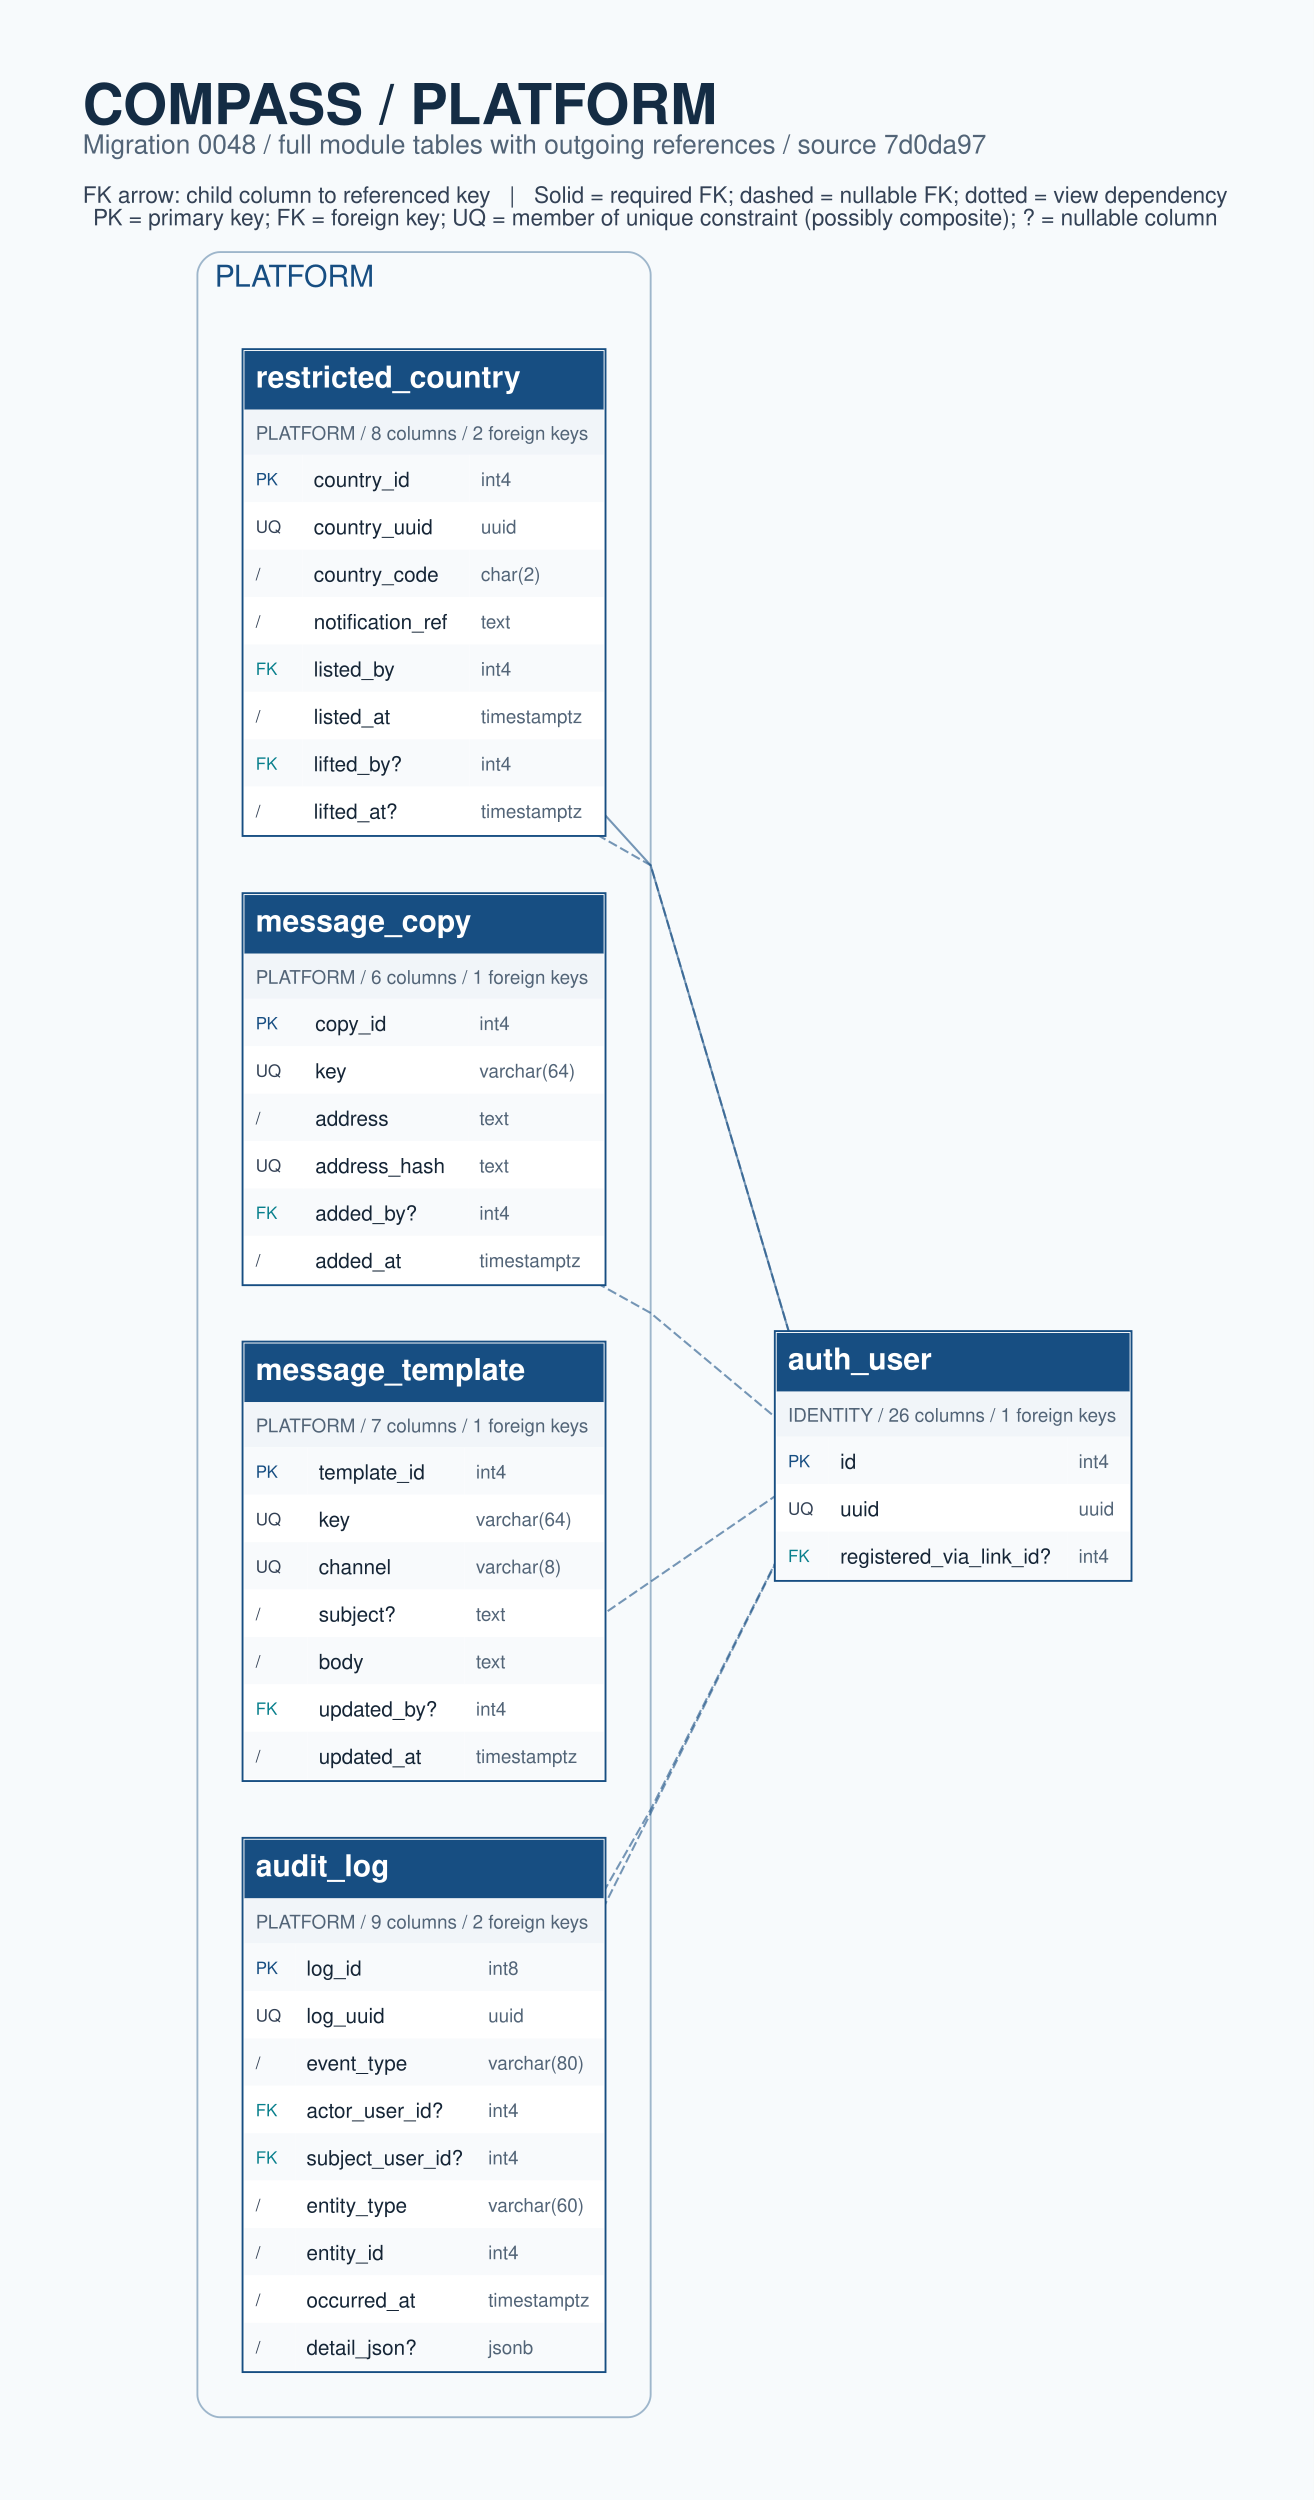
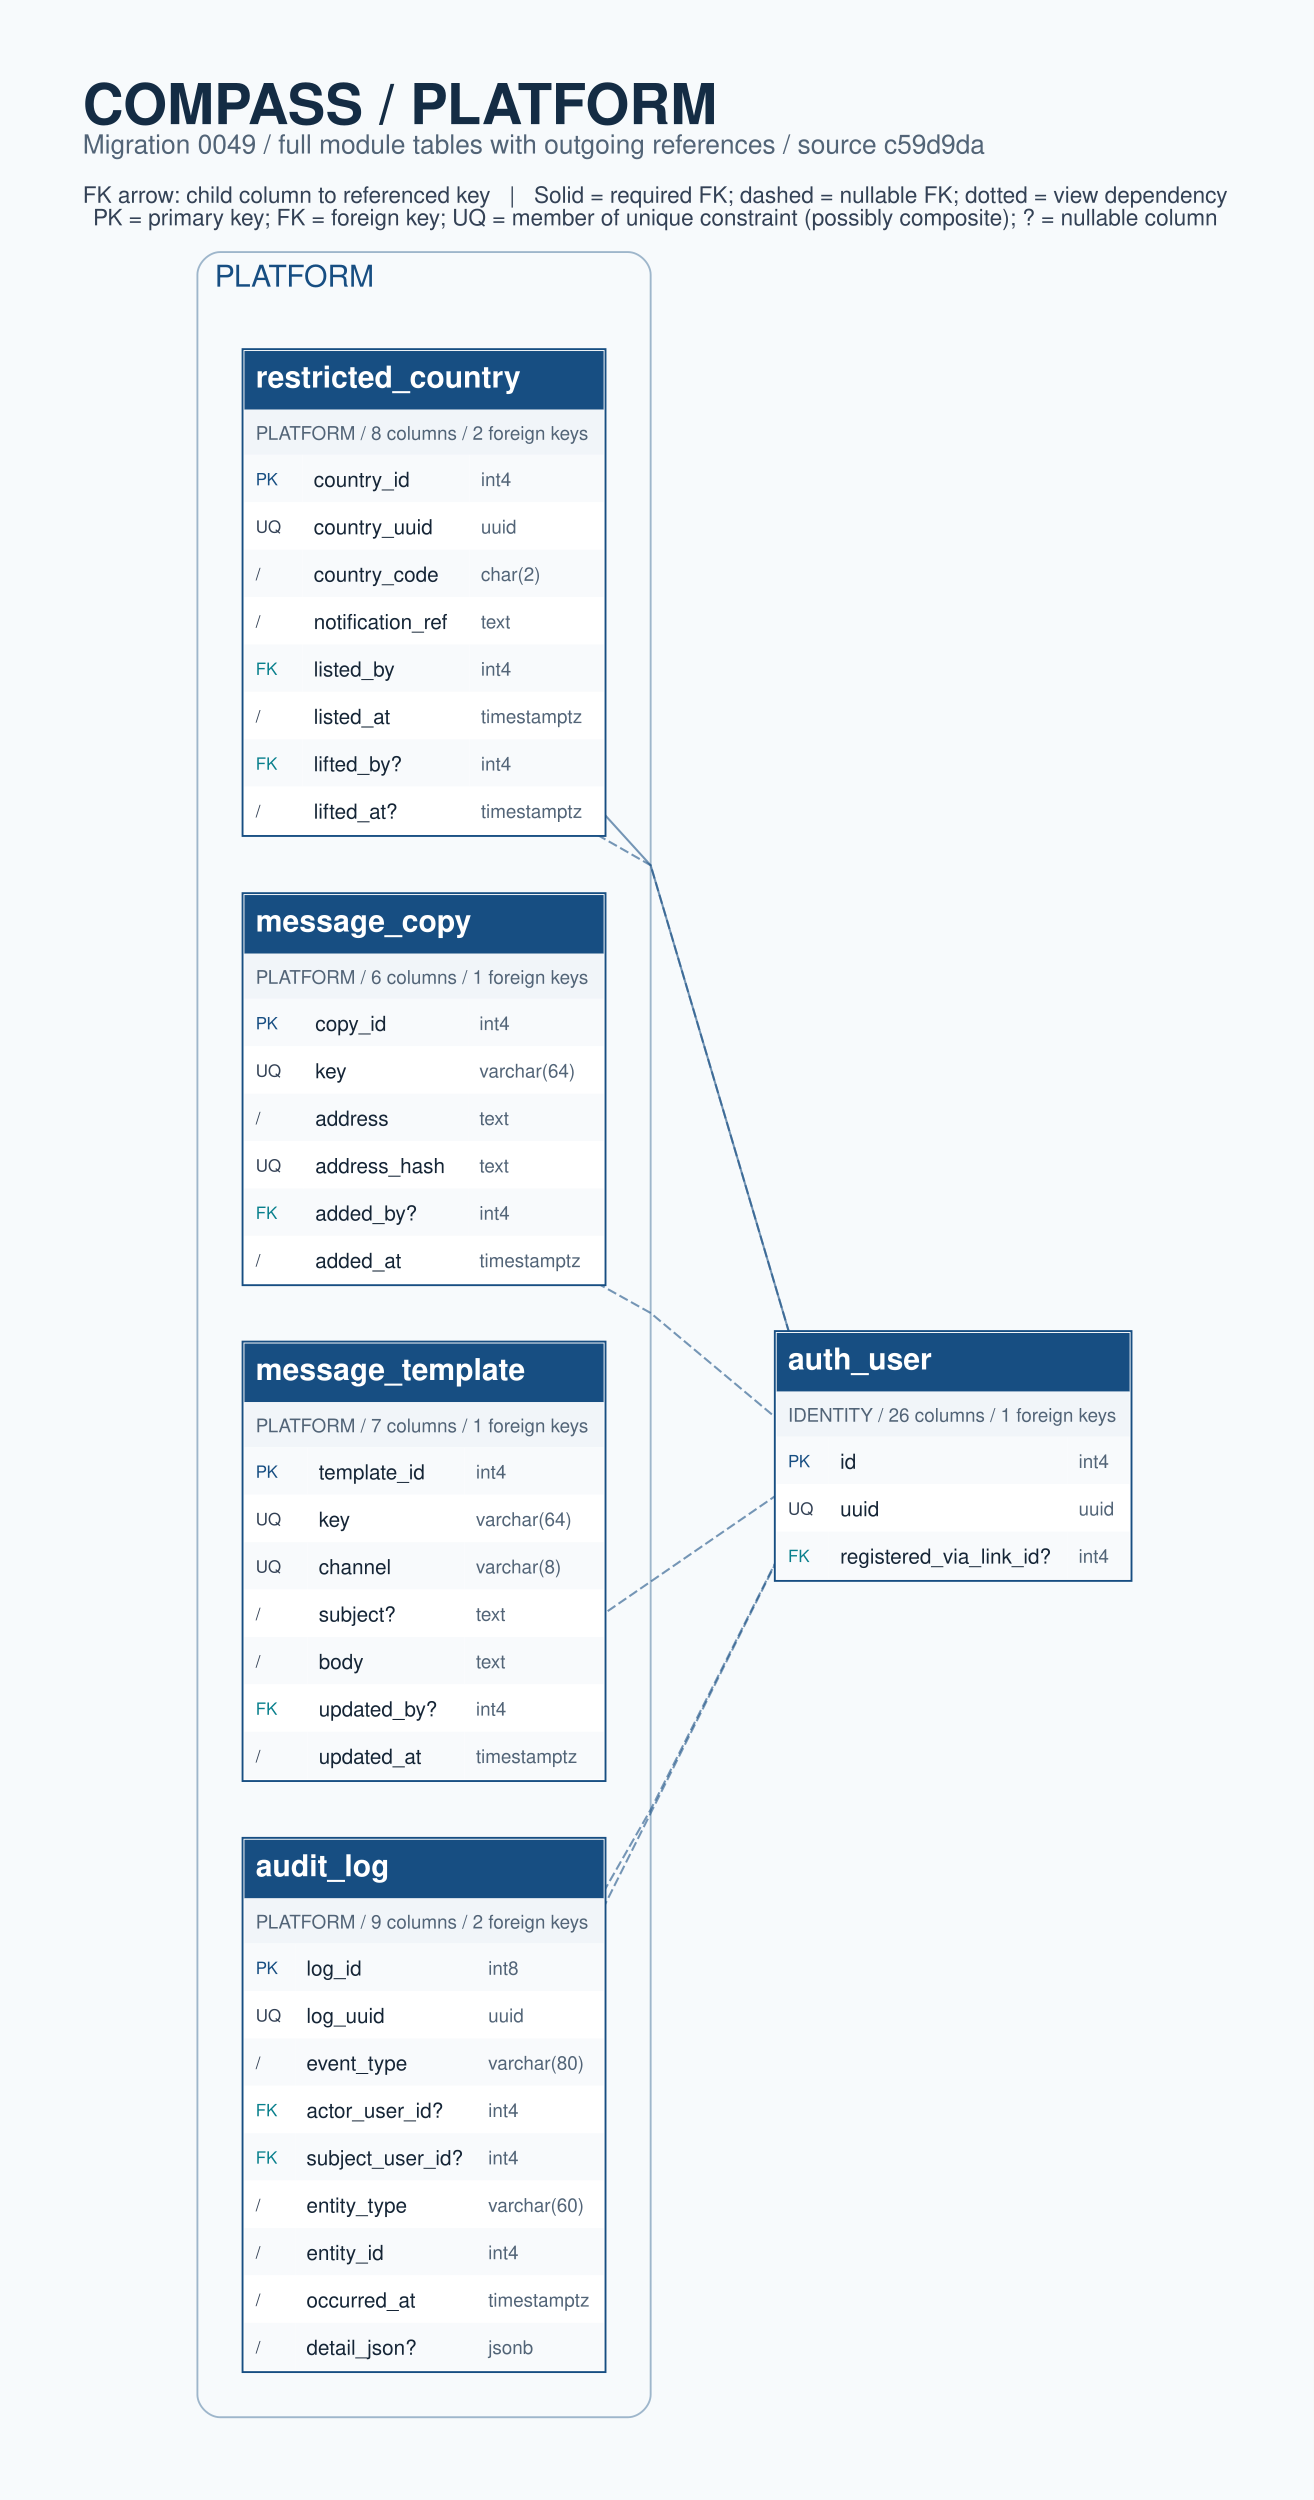
<svg xmlns="http://www.w3.org/2000/svg" xmlns:xlink="http://www.w3.org/1999/xlink" width="698pt" height="1329pt" viewBox="0.00 0.00 698.00 1329.00">
  <g id="graph0" class="graph" transform="scale(1 1) rotate(0) translate(36 1293)">
    <polygon fill="#f7fafc" stroke="none" points="-36,36 -36,-1293 662.45,-1293 662.45,36 -36,36" />
    <text xml:space="preserve" text-anchor="start" x="8" y="-1227" font-family="Helvetica,sans-Serif" font-weight="bold" font-size="30.00" fill="#142c44">COMPASS / PLATFORM</text>
-     <text xml:space="preserve" text-anchor="start" x="8" y="-1211.4" font-family="Helvetica,sans-Serif" font-size="14.00" fill="#526477">Migration 0048 / full module tables with outgoing references / source 7d0da97</text>
+     <text xml:space="preserve" text-anchor="start" x="8" y="-1211.4" font-family="Helvetica,sans-Serif" font-size="14.00" fill="#526477">Migration 0049 / full module tables with outgoing references / source c59d9da</text>
    <text xml:space="preserve" text-anchor="start" x="8" y="-1185.2" font-family="Helvetica,sans-Serif" font-size="12.00" fill="#334155">FK arrow: child column to referenced key   |   Solid = required FK; dashed = nullable FK; dotted = view dependency</text>
    <text xml:space="preserve" text-anchor="start" x="13.43" y="-1173.2" font-family="Helvetica,sans-Serif" font-size="12.00" fill="#334155">PK = primary key; FK = foreign key; UQ = member of unique constraint (possibly composite); ? = nullable column</text>
    <g id="clust1" class="cluster">
      <path fill="#f7fafc" stroke="#174e82" stroke-opacity="0.396" d="M80.94,-8C80.94,-8 297.89,-8 297.89,-8 303.89,-8 309.89,-14 309.89,-20 309.89,-20 309.89,-1147 309.89,-1147 309.89,-1153 303.89,-1159 297.89,-1159 297.89,-1159 80.94,-1159 80.94,-1159 74.94,-1159 68.94,-1153 68.94,-1147 68.94,-1147 68.94,-20 68.94,-20 68.94,-14 74.94,-8 80.94,-8" />
      <text xml:space="preserve" text-anchor="middle" x="120.5" y="-1140.6" font-family="Helvetica,sans-Serif" font-size="16.00" fill="#174e82">PLATFORM</text>
    </g>
    <g id="FK003" class="edge">
      <g id="a_FK003">
        <a xlink:title="FK003 / audit_log_actor_user_id_fkey / audit_log(actor_user_id) to auth_user(id) / FOREIGN KEY (actor_user_id) REFERENCES auth_user(id)">
          <path fill="none" stroke="#174e82" stroke-width="1.1" stroke-dasharray="5,2" stroke-opacity="0.584" d="M218.53,-171.6C218.53,-171.6 309.89,-331 309.89,-331 309.89,-331 382.94,-475.65 400.06,-509.55" />
          <polygon fill="#174e82" fill-opacity="0.584" stroke="#174e82" stroke-width="1.1" stroke-opacity="0.584" points="397.91,-510.34 402.87,-515.11 401.97,-508.29 397.91,-510.34" />
        </a>
      </g>
    </g>
    <g id="FK004" class="edge">
      <g id="a_FK004">
        <a xlink:title="FK004 / audit_log_subject_user_id_fkey / audit_log(subject_user_id) to auth_user(id) / FOREIGN KEY (subject_user_id) REFERENCES auth_user(id)">
          <path fill="none" stroke="#174e82" stroke-width="1.1" stroke-dasharray="5,2" stroke-opacity="0.584" d="M218.53,-146.4C218.53,-146.4 374.5,-458.36 400.09,-509.54" />
          <polygon fill="#174e82" fill-opacity="0.584" stroke="#174e82" stroke-width="1.1" stroke-opacity="0.584" points="397.94,-510.31 402.88,-515.11 402.01,-508.28 397.94,-510.31" />
        </a>
      </g>
    </g>
+     <g id="FK095" class="edge">
+       <g id="a_FK095">
+         <a xlink:title="FK095 / message_template_updated_by_fkey / message_template(updated_by) to auth_user(id) / FOREIGN KEY (updated_by) REFERENCES auth_user(id)">
+           <path fill="none" stroke="#174e82" stroke-width="1.1" stroke-dasharray="5,2" stroke-opacity="0.584" d="M212.01,-385C212.01,-385 364,-489.39 397.25,-512.22" />
+           <polygon fill="#174e82" fill-opacity="0.584" stroke="#174e82" stroke-width="1.1" stroke-opacity="0.584" points="395.61,-513.85 402.25,-515.66 398.18,-510.1 395.61,-513.85" />
+         </a>
+       </g>
+     </g>
    <g id="FK094" class="edge">
      <g id="a_FK094">
-         <a xlink:title="FK094 / message_template_updated_by_fkey / message_template(updated_by) to auth_user(id) / FOREIGN KEY (updated_by) REFERENCES auth_user(id)">
-           <path fill="none" stroke="#174e82" stroke-width="1.1" stroke-dasharray="5,2" stroke-opacity="0.584" d="M212.01,-385C212.01,-385 364,-489.39 397.25,-512.22" />
-           <polygon fill="#174e82" fill-opacity="0.584" stroke="#174e82" stroke-width="1.1" stroke-opacity="0.584" points="395.61,-513.85 402.25,-515.66 398.18,-510.1 395.61,-513.85" />
-         </a>
-       </g>
-     </g>
-     <g id="FK093" class="edge">
-       <g id="a_FK093">
-         <a xlink:title="FK093 / message_copy_added_by_fkey / message_copy(added_by) to auth_user(id) / FOREIGN KEY (added_by) REFERENCES auth_user(id)">
+         <a xlink:title="FK094 / message_copy_added_by_fkey / message_copy(added_by) to auth_user(id) / FOREIGN KEY (added_by) REFERENCES auth_user(id)">
          <path fill="none" stroke="#174e82" stroke-width="1.1" stroke-dasharray="5,2" stroke-opacity="0.584" d="M213.84,-648.6C213.84,-648.6 309.89,-595 309.89,-595 309.89,-595 376.62,-539.19 397.47,-521.74" />
          <polygon fill="#174e82" fill-opacity="0.584" stroke="#174e82" stroke-width="1.1" stroke-opacity="0.584" points="398.82,-523.58 402.35,-517.67 395.9,-520.09 398.82,-523.58" />
        </a>
      </g>
    </g>
-     <g id="FK132" class="edge">
-       <g id="a_FK132">
-         <a xlink:title="FK132 / restricted_country_lifted_by_fkey / restricted_country(lifted_by) to auth_user(id) / FOREIGN KEY (lifted_by) REFERENCES auth_user(id)">
+     <g id="FK133" class="edge">
+       <g id="a_FK133">
+         <a xlink:title="FK133 / restricted_country_lifted_by_fkey / restricted_country(lifted_by) to auth_user(id) / FOREIGN KEY (lifted_by) REFERENCES auth_user(id)">
          <path fill="none" stroke="#174e82" stroke-width="1.1" stroke-dasharray="5,2" stroke-opacity="0.584" d="M214.65,-887.4C214.65,-887.4 309.89,-833 309.89,-833 309.89,-833 386.87,-573.14 401.31,-524.42" />
          <polygon fill="#174e82" fill-opacity="0.584" stroke="#174e82" stroke-width="1.1" stroke-opacity="0.584" points="403.49,-525.07 403.15,-518.2 399.12,-523.78 403.49,-525.07" />
        </a>
      </g>
    </g>
-     <g id="FK133" class="edge">
-       <g id="a_FK133">
-         <a xlink:title="FK133 / restricted_country_listed_by_fkey / restricted_country(listed_by) to auth_user(id) / FOREIGN KEY (listed_by) REFERENCES auth_user(id)">
+     <g id="FK134" class="edge">
+       <g id="a_FK134">
+         <a xlink:title="FK134 / restricted_country_listed_by_fkey / restricted_country(listed_by) to auth_user(id) / FOREIGN KEY (listed_by) REFERENCES auth_user(id)">
          <path fill="none" stroke="#174e82" stroke-width="1.1" stroke-opacity="0.584" d="M214.65,-937.8C214.65,-937.8 309.89,-833 309.89,-833 309.89,-833 386.87,-573.14 401.31,-524.42" />
          <polygon fill="#174e82" fill-opacity="0.584" stroke="#174e82" stroke-width="1.1" stroke-opacity="0.584" points="403.49,-525.07 403.15,-518.2 399.12,-523.78 403.49,-525.07" />
        </a>
      </g>
    </g>
    <g id="table_audit_log" class="node">
      <g id="a_table_audit_log">
        <a xlink:href="../table_reference.md#audit-log" xlink:title="audit_log">
          <polygon fill="#ffffff" stroke="none" points="92.94,-32 92.94,-316 285.89,-316 285.89,-32 92.94,-32" />
          <polygon fill="none" stroke="#174e82" points="92.94,-32 92.94,-316 285.89,-316 285.89,-32 92.94,-32" />
          <polygon fill="#174e82" stroke="none" points="93.94,-283.8 93.94,-315 284.89,-315 284.89,-283.8 93.94,-283.8" />
          <text xml:space="preserve" text-anchor="start" x="99.94" y="-295.6" font-family="Helvetica,sans-Serif" font-weight="bold" font-size="16.00" fill="white">audit_log</text>
          <polygon fill="#f1f5f9" stroke="none" points="93.94,-259.8 93.94,-283.8 284.89,-283.8 284.89,-259.8 93.94,-259.8" />
          <text xml:space="preserve" text-anchor="start" x="99.94" y="-267.8" font-family="Helvetica,sans-Serif" font-size="10.00" fill="#526477">PLATFORM / 9 columns / 2 foreign keys</text>
          <polygon fill="#f8fafc" stroke="none" points="93.94,-234.6 93.94,-259.8 120.9,-259.8 120.9,-234.6 93.94,-234.6" />
          <text xml:space="preserve" text-anchor="start" x="99.94" y="-243.6" font-family="Helvetica,sans-Serif" font-size="9.00" fill="#174e82">PK</text>
          <polygon fill="#f8fafc" stroke="none" points="120.9,-234.6 120.9,-259.8 217.53,-259.8 217.53,-234.6 120.9,-234.6" />
          <text xml:space="preserve" text-anchor="start" x="126.9" y="-242.8" font-family="Helvetica,sans-Serif" font-size="11.00" fill="#152536">log_id</text>
          <polygon fill="#f8fafc" stroke="none" points="217.53,-234.6 217.53,-259.8 284.89,-259.8 284.89,-234.6 217.53,-234.6" />
          <text xml:space="preserve" text-anchor="start" x="223.53" y="-243.2" font-family="Helvetica,sans-Serif" font-size="10.00" fill="#526477">int8</text>
          <polygon fill="#ffffff" stroke="none" points="93.94,-209.4 93.94,-234.6 120.9,-234.6 120.9,-209.4 93.94,-209.4" />
          <text xml:space="preserve" text-anchor="start" x="99.94" y="-218.4" font-family="Helvetica,sans-Serif" font-size="9.00" fill="#334155">UQ</text>
          <polygon fill="#ffffff" stroke="none" points="120.9,-209.4 120.9,-234.6 217.53,-234.6 217.53,-209.4 120.9,-209.4" />
          <text xml:space="preserve" text-anchor="start" x="126.9" y="-217.6" font-family="Helvetica,sans-Serif" font-size="11.00" fill="#152536">log_uuid</text>
          <polygon fill="#ffffff" stroke="none" points="217.53,-209.4 217.53,-234.6 284.89,-234.6 284.89,-209.4 217.53,-209.4" />
          <text xml:space="preserve" text-anchor="start" x="223.53" y="-218" font-family="Helvetica,sans-Serif" font-size="10.00" fill="#526477">uuid</text>
          <polygon fill="#f8fafc" stroke="none" points="93.94,-184.2 93.94,-209.4 120.9,-209.4 120.9,-184.2 93.94,-184.2" />
          <text xml:space="preserve" text-anchor="start" x="99.94" y="-193.2" font-family="Helvetica,sans-Serif" font-size="9.00" fill="#334155">/</text>
          <polygon fill="#f8fafc" stroke="none" points="120.9,-184.2 120.9,-209.4 217.53,-209.4 217.53,-184.2 120.9,-184.2" />
          <text xml:space="preserve" text-anchor="start" x="126.9" y="-192.4" font-family="Helvetica,sans-Serif" font-size="11.00" fill="#152536">event_type</text>
          <polygon fill="#f8fafc" stroke="none" points="217.53,-184.2 217.53,-209.4 284.89,-209.4 284.89,-184.2 217.53,-184.2" />
          <text xml:space="preserve" text-anchor="start" x="223.53" y="-192.8" font-family="Helvetica,sans-Serif" font-size="10.00" fill="#526477">varchar(80)</text>
          <polygon fill="#ffffff" stroke="none" points="93.94,-159 93.94,-184.2 120.9,-184.2 120.9,-159 93.94,-159" />
          <text xml:space="preserve" text-anchor="start" x="99.94" y="-168" font-family="Helvetica,sans-Serif" font-size="9.00" fill="#087f8c">FK</text>
          <polygon fill="#ffffff" stroke="none" points="120.9,-159 120.9,-184.2 217.53,-184.2 217.53,-159 120.9,-159" />
          <text xml:space="preserve" text-anchor="start" x="126.9" y="-167.2" font-family="Helvetica,sans-Serif" font-size="11.00" fill="#152536">actor_user_id?</text>
          <polygon fill="#ffffff" stroke="none" points="217.53,-159 217.53,-184.2 284.89,-184.2 284.89,-159 217.53,-159" />
          <text xml:space="preserve" text-anchor="start" x="223.53" y="-167.6" font-family="Helvetica,sans-Serif" font-size="10.00" fill="#526477">int4</text>
          <polygon fill="#f8fafc" stroke="none" points="93.94,-133.8 93.94,-159 120.9,-159 120.9,-133.8 93.94,-133.8" />
          <text xml:space="preserve" text-anchor="start" x="99.94" y="-142.8" font-family="Helvetica,sans-Serif" font-size="9.00" fill="#087f8c">FK</text>
          <polygon fill="#f8fafc" stroke="none" points="120.9,-133.8 120.9,-159 217.53,-159 217.53,-133.8 120.9,-133.8" />
          <text xml:space="preserve" text-anchor="start" x="126.9" y="-142" font-family="Helvetica,sans-Serif" font-size="11.00" fill="#152536">subject_user_id?</text>
          <polygon fill="#f8fafc" stroke="none" points="217.53,-133.8 217.53,-159 284.89,-159 284.89,-133.8 217.53,-133.8" />
          <text xml:space="preserve" text-anchor="start" x="223.53" y="-142.4" font-family="Helvetica,sans-Serif" font-size="10.00" fill="#526477">int4</text>
          <polygon fill="#ffffff" stroke="none" points="93.94,-108.6 93.94,-133.8 120.9,-133.8 120.9,-108.6 93.94,-108.6" />
          <text xml:space="preserve" text-anchor="start" x="99.94" y="-117.6" font-family="Helvetica,sans-Serif" font-size="9.00" fill="#334155">/</text>
          <polygon fill="#ffffff" stroke="none" points="120.9,-108.6 120.9,-133.8 217.53,-133.8 217.53,-108.6 120.9,-108.6" />
          <text xml:space="preserve" text-anchor="start" x="126.9" y="-116.8" font-family="Helvetica,sans-Serif" font-size="11.00" fill="#152536">entity_type</text>
          <polygon fill="#ffffff" stroke="none" points="217.53,-108.6 217.53,-133.8 284.89,-133.8 284.89,-108.6 217.53,-108.6" />
          <text xml:space="preserve" text-anchor="start" x="223.53" y="-117.2" font-family="Helvetica,sans-Serif" font-size="10.00" fill="#526477">varchar(60)</text>
          <polygon fill="#f8fafc" stroke="none" points="93.94,-83.4 93.94,-108.6 120.9,-108.6 120.9,-83.4 93.94,-83.4" />
          <text xml:space="preserve" text-anchor="start" x="99.94" y="-92.4" font-family="Helvetica,sans-Serif" font-size="9.00" fill="#334155">/</text>
          <polygon fill="#f8fafc" stroke="none" points="120.9,-83.4 120.9,-108.6 217.53,-108.6 217.53,-83.4 120.9,-83.4" />
          <text xml:space="preserve" text-anchor="start" x="126.9" y="-91.6" font-family="Helvetica,sans-Serif" font-size="11.00" fill="#152536">entity_id</text>
          <polygon fill="#f8fafc" stroke="none" points="217.53,-83.4 217.53,-108.6 284.89,-108.6 284.89,-83.4 217.53,-83.4" />
          <text xml:space="preserve" text-anchor="start" x="223.53" y="-92" font-family="Helvetica,sans-Serif" font-size="10.00" fill="#526477">int4</text>
          <polygon fill="#ffffff" stroke="none" points="93.94,-58.2 93.94,-83.4 120.9,-83.4 120.9,-58.2 93.94,-58.2" />
          <text xml:space="preserve" text-anchor="start" x="99.94" y="-67.2" font-family="Helvetica,sans-Serif" font-size="9.00" fill="#334155">/</text>
          <polygon fill="#ffffff" stroke="none" points="120.9,-58.2 120.9,-83.4 217.53,-83.4 217.53,-58.2 120.9,-58.2" />
          <text xml:space="preserve" text-anchor="start" x="126.9" y="-66.4" font-family="Helvetica,sans-Serif" font-size="11.00" fill="#152536">occurred_at</text>
          <polygon fill="#ffffff" stroke="none" points="217.53,-58.2 217.53,-83.4 284.89,-83.4 284.89,-58.2 217.53,-58.2" />
          <text xml:space="preserve" text-anchor="start" x="223.53" y="-66.8" font-family="Helvetica,sans-Serif" font-size="10.00" fill="#526477">timestamptz</text>
          <polygon fill="#f8fafc" stroke="none" points="93.94,-33 93.94,-58.2 120.9,-58.2 120.9,-33 93.94,-33" />
          <text xml:space="preserve" text-anchor="start" x="99.94" y="-42" font-family="Helvetica,sans-Serif" font-size="9.00" fill="#334155">/</text>
          <polygon fill="#f8fafc" stroke="none" points="120.9,-33 120.9,-58.2 217.53,-58.2 217.53,-33 120.9,-33" />
          <text xml:space="preserve" text-anchor="start" x="126.9" y="-41.2" font-family="Helvetica,sans-Serif" font-size="11.00" fill="#152536">detail_json?</text>
          <polygon fill="#f8fafc" stroke="none" points="217.53,-33 217.53,-58.2 284.89,-58.2 284.89,-33 217.53,-33" />
          <text xml:space="preserve" text-anchor="start" x="223.53" y="-41.6" font-family="Helvetica,sans-Serif" font-size="10.00" fill="#526477">jsonb</text>
        </a>
      </g>
    </g>
    <g id="table_message_template" class="node">
      <g id="a_table_message_template">
        <a xlink:href="../table_reference.md#message-template" xlink:title="message_template">
          <polygon fill="#ffffff" stroke="none" points="92.94,-346.2 92.94,-579.8 285.89,-579.8 285.89,-346.2 92.94,-346.2" />
          <polygon fill="none" stroke="#174e82" points="92.94,-346.2 92.94,-579.8 285.89,-579.8 285.89,-346.2 92.94,-346.2" />
          <polygon fill="#174e82" stroke="none" points="93.94,-547.6 93.94,-578.8 284.89,-578.8 284.89,-547.6 93.94,-547.6" />
          <text xml:space="preserve" text-anchor="start" x="99.94" y="-559.4" font-family="Helvetica,sans-Serif" font-weight="bold" font-size="16.00" fill="white">message_template</text>
          <polygon fill="#f1f5f9" stroke="none" points="93.94,-523.6 93.94,-547.6 284.89,-547.6 284.89,-523.6 93.94,-523.6" />
          <text xml:space="preserve" text-anchor="start" x="99.94" y="-531.6" font-family="Helvetica,sans-Serif" font-size="10.00" fill="#526477">PLATFORM / 7 columns / 1 foreign keys</text>
          <polygon fill="#f8fafc" stroke="none" points="93.94,-498.4 93.94,-523.6 127.42,-523.6 127.42,-498.4 93.94,-498.4" />
          <text xml:space="preserve" text-anchor="start" x="99.94" y="-507.4" font-family="Helvetica,sans-Serif" font-size="9.00" fill="#174e82">PK</text>
          <polygon fill="#f8fafc" stroke="none" points="127.42,-498.4 127.42,-523.6 211.01,-523.6 211.01,-498.4 127.42,-498.4" />
          <text xml:space="preserve" text-anchor="start" x="133.42" y="-506.6" font-family="Helvetica,sans-Serif" font-size="11.00" fill="#152536">template_id</text>
          <polygon fill="#f8fafc" stroke="none" points="211.01,-498.4 211.01,-523.6 284.89,-523.6 284.89,-498.4 211.01,-498.4" />
          <text xml:space="preserve" text-anchor="start" x="217.01" y="-507" font-family="Helvetica,sans-Serif" font-size="10.00" fill="#526477">int4</text>
          <polygon fill="#ffffff" stroke="none" points="93.94,-473.2 93.94,-498.4 127.42,-498.4 127.42,-473.2 93.94,-473.2" />
          <text xml:space="preserve" text-anchor="start" x="99.94" y="-482.2" font-family="Helvetica,sans-Serif" font-size="9.00" fill="#334155">UQ</text>
          <polygon fill="#ffffff" stroke="none" points="127.42,-473.2 127.42,-498.4 211.01,-498.4 211.01,-473.2 127.42,-473.2" />
          <text xml:space="preserve" text-anchor="start" x="133.42" y="-481.4" font-family="Helvetica,sans-Serif" font-size="11.00" fill="#152536">key</text>
          <polygon fill="#ffffff" stroke="none" points="211.01,-473.2 211.01,-498.4 284.89,-498.4 284.89,-473.2 211.01,-473.2" />
          <text xml:space="preserve" text-anchor="start" x="217.01" y="-481.8" font-family="Helvetica,sans-Serif" font-size="10.00" fill="#526477">varchar(64)</text>
          <polygon fill="#f8fafc" stroke="none" points="93.94,-448 93.94,-473.2 127.42,-473.2 127.42,-448 93.94,-448" />
          <text xml:space="preserve" text-anchor="start" x="99.94" y="-457" font-family="Helvetica,sans-Serif" font-size="9.00" fill="#334155">UQ</text>
          <polygon fill="#f8fafc" stroke="none" points="127.42,-448 127.42,-473.2 211.01,-473.2 211.01,-448 127.42,-448" />
          <text xml:space="preserve" text-anchor="start" x="133.42" y="-456.2" font-family="Helvetica,sans-Serif" font-size="11.00" fill="#152536">channel</text>
          <polygon fill="#f8fafc" stroke="none" points="211.01,-448 211.01,-473.2 284.89,-473.2 284.89,-448 211.01,-448" />
          <text xml:space="preserve" text-anchor="start" x="217.01" y="-456.6" font-family="Helvetica,sans-Serif" font-size="10.00" fill="#526477">varchar(8)</text>
          <polygon fill="#ffffff" stroke="none" points="93.94,-422.8 93.94,-448 127.42,-448 127.42,-422.8 93.94,-422.8" />
          <text xml:space="preserve" text-anchor="start" x="99.94" y="-431.8" font-family="Helvetica,sans-Serif" font-size="9.00" fill="#334155">/</text>
          <polygon fill="#ffffff" stroke="none" points="127.42,-422.8 127.42,-448 211.01,-448 211.01,-422.8 127.42,-422.8" />
          <text xml:space="preserve" text-anchor="start" x="133.42" y="-431" font-family="Helvetica,sans-Serif" font-size="11.00" fill="#152536">subject?</text>
          <polygon fill="#ffffff" stroke="none" points="211.01,-422.8 211.01,-448 284.89,-448 284.89,-422.8 211.01,-422.8" />
          <text xml:space="preserve" text-anchor="start" x="217.01" y="-431.4" font-family="Helvetica,sans-Serif" font-size="10.00" fill="#526477">text</text>
          <polygon fill="#f8fafc" stroke="none" points="93.94,-397.6 93.94,-422.8 127.42,-422.8 127.42,-397.6 93.94,-397.6" />
          <text xml:space="preserve" text-anchor="start" x="99.94" y="-406.6" font-family="Helvetica,sans-Serif" font-size="9.00" fill="#334155">/</text>
          <polygon fill="#f8fafc" stroke="none" points="127.42,-397.6 127.42,-422.8 211.01,-422.8 211.01,-397.6 127.42,-397.6" />
          <text xml:space="preserve" text-anchor="start" x="133.42" y="-405.8" font-family="Helvetica,sans-Serif" font-size="11.00" fill="#152536">body</text>
          <polygon fill="#f8fafc" stroke="none" points="211.01,-397.6 211.01,-422.8 284.89,-422.8 284.89,-397.6 211.01,-397.6" />
          <text xml:space="preserve" text-anchor="start" x="217.01" y="-406.2" font-family="Helvetica,sans-Serif" font-size="10.00" fill="#526477">text</text>
          <polygon fill="#ffffff" stroke="none" points="93.94,-372.4 93.94,-397.6 127.42,-397.6 127.42,-372.4 93.94,-372.4" />
          <text xml:space="preserve" text-anchor="start" x="99.94" y="-381.4" font-family="Helvetica,sans-Serif" font-size="9.00" fill="#087f8c">FK</text>
          <polygon fill="#ffffff" stroke="none" points="127.42,-372.4 127.42,-397.6 211.01,-397.6 211.01,-372.4 127.42,-372.4" />
          <text xml:space="preserve" text-anchor="start" x="133.42" y="-380.6" font-family="Helvetica,sans-Serif" font-size="11.00" fill="#152536">updated_by?</text>
          <polygon fill="#ffffff" stroke="none" points="211.01,-372.4 211.01,-397.6 284.89,-397.6 284.89,-372.4 211.01,-372.4" />
          <text xml:space="preserve" text-anchor="start" x="217.01" y="-381" font-family="Helvetica,sans-Serif" font-size="10.00" fill="#526477">int4</text>
          <polygon fill="#f8fafc" stroke="none" points="93.94,-347.2 93.94,-372.4 127.42,-372.4 127.42,-347.2 93.94,-347.2" />
          <text xml:space="preserve" text-anchor="start" x="99.94" y="-356.2" font-family="Helvetica,sans-Serif" font-size="9.00" fill="#334155">/</text>
          <polygon fill="#f8fafc" stroke="none" points="127.42,-347.2 127.42,-372.4 211.01,-372.4 211.01,-347.2 127.42,-347.2" />
          <text xml:space="preserve" text-anchor="start" x="133.42" y="-355.4" font-family="Helvetica,sans-Serif" font-size="11.00" fill="#152536">updated_at</text>
          <polygon fill="#f8fafc" stroke="none" points="211.01,-347.2 211.01,-372.4 284.89,-372.4 284.89,-347.2 211.01,-347.2" />
          <text xml:space="preserve" text-anchor="start" x="217.01" y="-355.8" font-family="Helvetica,sans-Serif" font-size="10.00" fill="#526477">timestamptz</text>
        </a>
      </g>
    </g>
    <g id="table_message_copy" class="node">
      <g id="a_table_message_copy">
        <a xlink:href="../table_reference.md#message-copy" xlink:title="message_copy">
          <polygon fill="#ffffff" stroke="none" points="92.94,-609.8 92.94,-818.2 285.89,-818.2 285.89,-609.8 92.94,-609.8" />
          <polygon fill="none" stroke="#174e82" points="92.94,-609.8 92.94,-818.2 285.89,-818.2 285.89,-609.8 92.94,-609.8" />
          <polygon fill="#174e82" stroke="none" points="93.94,-786 93.94,-817.2 284.89,-817.2 284.89,-786 93.94,-786" />
          <text xml:space="preserve" text-anchor="start" x="99.94" y="-797.8" font-family="Helvetica,sans-Serif" font-weight="bold" font-size="16.00" fill="white">message_copy</text>
          <polygon fill="#f1f5f9" stroke="none" points="93.94,-762 93.94,-786 284.89,-786 284.89,-762 93.94,-762" />
          <text xml:space="preserve" text-anchor="start" x="99.94" y="-770" font-family="Helvetica,sans-Serif" font-size="10.00" fill="#526477">PLATFORM / 6 columns / 1 foreign keys</text>
          <polygon fill="#f8fafc" stroke="none" points="93.94,-736.8 93.94,-762 125.59,-762 125.59,-736.8 93.94,-736.8" />
          <text xml:space="preserve" text-anchor="start" x="99.94" y="-745.8" font-family="Helvetica,sans-Serif" font-size="9.00" fill="#174e82">PK</text>
          <polygon fill="#f8fafc" stroke="none" points="125.59,-736.8 125.59,-762 212.84,-762 212.84,-736.8 125.59,-736.8" />
          <text xml:space="preserve" text-anchor="start" x="131.59" y="-745" font-family="Helvetica,sans-Serif" font-size="11.00" fill="#152536">copy_id</text>
          <polygon fill="#f8fafc" stroke="none" points="212.84,-736.8 212.84,-762 284.89,-762 284.89,-736.8 212.84,-736.8" />
          <text xml:space="preserve" text-anchor="start" x="218.84" y="-745.4" font-family="Helvetica,sans-Serif" font-size="10.00" fill="#526477">int4</text>
          <polygon fill="#ffffff" stroke="none" points="93.94,-711.6 93.94,-736.8 125.59,-736.8 125.59,-711.6 93.94,-711.6" />
          <text xml:space="preserve" text-anchor="start" x="99.94" y="-720.6" font-family="Helvetica,sans-Serif" font-size="9.00" fill="#334155">UQ</text>
          <polygon fill="#ffffff" stroke="none" points="125.59,-711.6 125.59,-736.8 212.84,-736.8 212.84,-711.6 125.59,-711.6" />
          <text xml:space="preserve" text-anchor="start" x="131.59" y="-719.8" font-family="Helvetica,sans-Serif" font-size="11.00" fill="#152536">key</text>
          <polygon fill="#ffffff" stroke="none" points="212.84,-711.6 212.84,-736.8 284.89,-736.8 284.89,-711.6 212.84,-711.6" />
          <text xml:space="preserve" text-anchor="start" x="218.84" y="-720.2" font-family="Helvetica,sans-Serif" font-size="10.00" fill="#526477">varchar(64)</text>
          <polygon fill="#f8fafc" stroke="none" points="93.94,-686.4 93.94,-711.6 125.59,-711.6 125.59,-686.4 93.94,-686.4" />
          <text xml:space="preserve" text-anchor="start" x="99.94" y="-695.4" font-family="Helvetica,sans-Serif" font-size="9.00" fill="#334155">/</text>
          <polygon fill="#f8fafc" stroke="none" points="125.59,-686.4 125.59,-711.6 212.84,-711.6 212.84,-686.4 125.59,-686.4" />
          <text xml:space="preserve" text-anchor="start" x="131.59" y="-694.6" font-family="Helvetica,sans-Serif" font-size="11.00" fill="#152536">address</text>
          <polygon fill="#f8fafc" stroke="none" points="212.84,-686.4 212.84,-711.6 284.89,-711.6 284.89,-686.4 212.84,-686.4" />
          <text xml:space="preserve" text-anchor="start" x="218.84" y="-695" font-family="Helvetica,sans-Serif" font-size="10.00" fill="#526477">text</text>
          <polygon fill="#ffffff" stroke="none" points="93.94,-661.2 93.94,-686.4 125.59,-686.4 125.59,-661.2 93.94,-661.2" />
          <text xml:space="preserve" text-anchor="start" x="99.94" y="-670.2" font-family="Helvetica,sans-Serif" font-size="9.00" fill="#334155">UQ</text>
          <polygon fill="#ffffff" stroke="none" points="125.59,-661.2 125.59,-686.4 212.84,-686.4 212.84,-661.2 125.59,-661.2" />
          <text xml:space="preserve" text-anchor="start" x="131.59" y="-669.4" font-family="Helvetica,sans-Serif" font-size="11.00" fill="#152536">address_hash</text>
          <polygon fill="#ffffff" stroke="none" points="212.84,-661.2 212.84,-686.4 284.89,-686.4 284.89,-661.2 212.84,-661.2" />
          <text xml:space="preserve" text-anchor="start" x="218.84" y="-669.8" font-family="Helvetica,sans-Serif" font-size="10.00" fill="#526477">text</text>
          <polygon fill="#f8fafc" stroke="none" points="93.94,-636 93.94,-661.2 125.59,-661.2 125.59,-636 93.94,-636" />
          <text xml:space="preserve" text-anchor="start" x="99.94" y="-645" font-family="Helvetica,sans-Serif" font-size="9.00" fill="#087f8c">FK</text>
          <polygon fill="#f8fafc" stroke="none" points="125.59,-636 125.59,-661.2 212.84,-661.2 212.84,-636 125.59,-636" />
          <text xml:space="preserve" text-anchor="start" x="131.59" y="-644.2" font-family="Helvetica,sans-Serif" font-size="11.00" fill="#152536">added_by?</text>
          <polygon fill="#f8fafc" stroke="none" points="212.84,-636 212.84,-661.2 284.89,-661.2 284.89,-636 212.84,-636" />
          <text xml:space="preserve" text-anchor="start" x="218.84" y="-644.6" font-family="Helvetica,sans-Serif" font-size="10.00" fill="#526477">int4</text>
          <polygon fill="#ffffff" stroke="none" points="93.94,-610.8 93.94,-636 125.59,-636 125.59,-610.8 93.94,-610.8" />
          <text xml:space="preserve" text-anchor="start" x="99.94" y="-619.8" font-family="Helvetica,sans-Serif" font-size="9.00" fill="#334155">/</text>
          <polygon fill="#ffffff" stroke="none" points="125.59,-610.8 125.59,-636 212.84,-636 212.84,-610.8 125.59,-610.8" />
          <text xml:space="preserve" text-anchor="start" x="131.59" y="-619" font-family="Helvetica,sans-Serif" font-size="11.00" fill="#152536">added_at</text>
          <polygon fill="#ffffff" stroke="none" points="212.84,-610.8 212.84,-636 284.89,-636 284.89,-610.8 212.84,-610.8" />
          <text xml:space="preserve" text-anchor="start" x="218.84" y="-619.4" font-family="Helvetica,sans-Serif" font-size="10.00" fill="#526477">timestamptz</text>
        </a>
      </g>
    </g>
    <g id="table_restricted_country" class="node">
      <g id="a_table_restricted_country">
        <a xlink:href="../table_reference.md#restricted-country" xlink:title="restricted_country">
          <polygon fill="#ffffff" stroke="none" points="92.94,-848.6 92.94,-1107.4 285.89,-1107.4 285.89,-848.6 92.94,-848.6" />
          <polygon fill="none" stroke="#174e82" points="92.94,-848.6 92.94,-1107.4 285.89,-1107.4 285.89,-848.6 92.94,-848.6" />
          <polygon fill="#174e82" stroke="none" points="93.94,-1075.2 93.94,-1106.4 284.89,-1106.4 284.89,-1075.2 93.94,-1075.2" />
          <text xml:space="preserve" text-anchor="start" x="99.94" y="-1087" font-family="Helvetica,sans-Serif" font-weight="bold" font-size="16.00" fill="white">restricted_country</text>
          <polygon fill="#f1f5f9" stroke="none" points="93.94,-1051.2 93.94,-1075.2 284.89,-1075.2 284.89,-1051.2 93.94,-1051.2" />
          <text xml:space="preserve" text-anchor="start" x="99.94" y="-1059.2" font-family="Helvetica,sans-Serif" font-size="10.00" fill="#526477">PLATFORM / 8 columns / 2 foreign keys</text>
          <polygon fill="#f8fafc" stroke="none" points="93.94,-1026 93.94,-1051.2 124.78,-1051.2 124.78,-1026 93.94,-1026" />
          <text xml:space="preserve" text-anchor="start" x="99.94" y="-1035" font-family="Helvetica,sans-Serif" font-size="9.00" fill="#174e82">PK</text>
          <polygon fill="#f8fafc" stroke="none" points="124.78,-1026 124.78,-1051.2 213.65,-1051.2 213.65,-1026 124.78,-1026" />
          <text xml:space="preserve" text-anchor="start" x="130.78" y="-1034.2" font-family="Helvetica,sans-Serif" font-size="11.00" fill="#152536">country_id</text>
          <polygon fill="#f8fafc" stroke="none" points="213.65,-1026 213.65,-1051.2 284.89,-1051.2 284.89,-1026 213.65,-1026" />
          <text xml:space="preserve" text-anchor="start" x="219.65" y="-1034.6" font-family="Helvetica,sans-Serif" font-size="10.00" fill="#526477">int4</text>
          <polygon fill="#ffffff" stroke="none" points="93.94,-1000.8 93.94,-1026 124.78,-1026 124.78,-1000.8 93.94,-1000.8" />
          <text xml:space="preserve" text-anchor="start" x="99.94" y="-1009.8" font-family="Helvetica,sans-Serif" font-size="9.00" fill="#334155">UQ</text>
          <polygon fill="#ffffff" stroke="none" points="124.78,-1000.8 124.78,-1026 213.65,-1026 213.65,-1000.8 124.78,-1000.8" />
          <text xml:space="preserve" text-anchor="start" x="130.78" y="-1009" font-family="Helvetica,sans-Serif" font-size="11.00" fill="#152536">country_uuid</text>
          <polygon fill="#ffffff" stroke="none" points="213.65,-1000.8 213.65,-1026 284.89,-1026 284.89,-1000.8 213.65,-1000.8" />
          <text xml:space="preserve" text-anchor="start" x="219.65" y="-1009.4" font-family="Helvetica,sans-Serif" font-size="10.00" fill="#526477">uuid</text>
          <polygon fill="#f8fafc" stroke="none" points="93.94,-975.6 93.94,-1000.8 124.78,-1000.8 124.78,-975.6 93.94,-975.6" />
          <text xml:space="preserve" text-anchor="start" x="99.94" y="-984.6" font-family="Helvetica,sans-Serif" font-size="9.00" fill="#334155">/</text>
          <polygon fill="#f8fafc" stroke="none" points="124.78,-975.6 124.78,-1000.8 213.65,-1000.8 213.65,-975.6 124.78,-975.6" />
          <text xml:space="preserve" text-anchor="start" x="130.78" y="-983.8" font-family="Helvetica,sans-Serif" font-size="11.00" fill="#152536">country_code</text>
          <polygon fill="#f8fafc" stroke="none" points="213.65,-975.6 213.65,-1000.8 284.89,-1000.8 284.89,-975.6 213.65,-975.6" />
          <text xml:space="preserve" text-anchor="start" x="219.65" y="-984.2" font-family="Helvetica,sans-Serif" font-size="10.00" fill="#526477">char(2)</text>
          <polygon fill="#ffffff" stroke="none" points="93.94,-950.4 93.94,-975.6 124.78,-975.6 124.78,-950.4 93.94,-950.4" />
          <text xml:space="preserve" text-anchor="start" x="99.94" y="-959.4" font-family="Helvetica,sans-Serif" font-size="9.00" fill="#334155">/</text>
          <polygon fill="#ffffff" stroke="none" points="124.78,-950.4 124.78,-975.6 213.65,-975.6 213.65,-950.4 124.78,-950.4" />
          <text xml:space="preserve" text-anchor="start" x="130.78" y="-958.6" font-family="Helvetica,sans-Serif" font-size="11.00" fill="#152536">notification_ref</text>
          <polygon fill="#ffffff" stroke="none" points="213.65,-950.4 213.65,-975.6 284.89,-975.6 284.89,-950.4 213.65,-950.4" />
          <text xml:space="preserve" text-anchor="start" x="219.65" y="-959" font-family="Helvetica,sans-Serif" font-size="10.00" fill="#526477">text</text>
          <polygon fill="#f8fafc" stroke="none" points="93.94,-925.2 93.94,-950.4 124.78,-950.4 124.78,-925.2 93.94,-925.2" />
          <text xml:space="preserve" text-anchor="start" x="99.94" y="-934.2" font-family="Helvetica,sans-Serif" font-size="9.00" fill="#087f8c">FK</text>
          <polygon fill="#f8fafc" stroke="none" points="124.78,-925.2 124.78,-950.4 213.65,-950.4 213.65,-925.2 124.78,-925.2" />
          <text xml:space="preserve" text-anchor="start" x="130.78" y="-933.4" font-family="Helvetica,sans-Serif" font-size="11.00" fill="#152536">listed_by</text>
          <polygon fill="#f8fafc" stroke="none" points="213.65,-925.2 213.65,-950.4 284.89,-950.4 284.89,-925.2 213.65,-925.2" />
          <text xml:space="preserve" text-anchor="start" x="219.65" y="-933.8" font-family="Helvetica,sans-Serif" font-size="10.00" fill="#526477">int4</text>
          <polygon fill="#ffffff" stroke="none" points="93.94,-900 93.94,-925.2 124.78,-925.2 124.78,-900 93.94,-900" />
          <text xml:space="preserve" text-anchor="start" x="99.94" y="-909" font-family="Helvetica,sans-Serif" font-size="9.00" fill="#334155">/</text>
          <polygon fill="#ffffff" stroke="none" points="124.78,-900 124.78,-925.2 213.65,-925.2 213.65,-900 124.78,-900" />
          <text xml:space="preserve" text-anchor="start" x="130.78" y="-908.2" font-family="Helvetica,sans-Serif" font-size="11.00" fill="#152536">listed_at</text>
          <polygon fill="#ffffff" stroke="none" points="213.65,-900 213.65,-925.2 284.89,-925.2 284.89,-900 213.65,-900" />
          <text xml:space="preserve" text-anchor="start" x="219.65" y="-908.6" font-family="Helvetica,sans-Serif" font-size="10.00" fill="#526477">timestamptz</text>
          <polygon fill="#f8fafc" stroke="none" points="93.94,-874.8 93.94,-900 124.78,-900 124.78,-874.8 93.94,-874.8" />
          <text xml:space="preserve" text-anchor="start" x="99.94" y="-883.8" font-family="Helvetica,sans-Serif" font-size="9.00" fill="#087f8c">FK</text>
          <polygon fill="#f8fafc" stroke="none" points="124.78,-874.8 124.78,-900 213.65,-900 213.65,-874.8 124.78,-874.8" />
          <text xml:space="preserve" text-anchor="start" x="130.78" y="-883" font-family="Helvetica,sans-Serif" font-size="11.00" fill="#152536">lifted_by?</text>
          <polygon fill="#f8fafc" stroke="none" points="213.65,-874.8 213.65,-900 284.89,-900 284.89,-874.8 213.65,-874.8" />
          <text xml:space="preserve" text-anchor="start" x="219.65" y="-883.4" font-family="Helvetica,sans-Serif" font-size="10.00" fill="#526477">int4</text>
          <polygon fill="#ffffff" stroke="none" points="93.94,-849.6 93.94,-874.8 124.78,-874.8 124.78,-849.6 93.94,-849.6" />
          <text xml:space="preserve" text-anchor="start" x="99.94" y="-858.6" font-family="Helvetica,sans-Serif" font-size="9.00" fill="#334155">/</text>
          <polygon fill="#ffffff" stroke="none" points="124.78,-849.6 124.78,-874.8 213.65,-874.8 213.65,-849.6 124.78,-849.6" />
          <text xml:space="preserve" text-anchor="start" x="130.78" y="-857.8" font-family="Helvetica,sans-Serif" font-size="11.00" fill="#152536">lifted_at?</text>
          <polygon fill="#ffffff" stroke="none" points="213.65,-849.6 213.65,-874.8 284.89,-874.8 284.89,-849.6 213.65,-849.6" />
          <text xml:space="preserve" text-anchor="start" x="219.65" y="-858.2" font-family="Helvetica,sans-Serif" font-size="10.00" fill="#526477">timestamptz</text>
        </a>
      </g>
    </g>
    <g id="table_auth_user" class="node">
      <g id="a_table_auth_user">
        <a xlink:href="../table_reference.md#auth-user" xlink:title="auth_user">
          <polygon fill="#ffffff" stroke="none" points="375.89,-452.6 375.89,-585.4 565.51,-585.4 565.51,-452.6 375.89,-452.6" />
          <polygon fill="none" stroke="#174e82" points="375.89,-452.6 375.89,-585.4 565.51,-585.4 565.51,-452.6 375.89,-452.6" />
          <polygon fill="#174e82" stroke="none" points="376.89,-553.2 376.89,-584.4 564.51,-584.4 564.51,-553.2 376.89,-553.2" />
          <text xml:space="preserve" text-anchor="start" x="382.89" y="-565" font-family="Helvetica,sans-Serif" font-weight="bold" font-size="16.00" fill="white">auth_user</text>
          <polygon fill="#f1f5f9" stroke="none" points="376.89,-529.2 376.89,-553.2 564.51,-553.2 564.51,-529.2 376.89,-529.2" />
          <text xml:space="preserve" text-anchor="start" x="382.89" y="-537.2" font-family="Helvetica,sans-Serif" font-size="10.00" fill="#526477">IDENTITY / 26 columns / 1 foreign keys</text>
          <polygon fill="#f8fafc" stroke="none" points="376.89,-504 376.89,-529.2 404.62,-529.2 404.62,-504 376.89,-504" />
          <text xml:space="preserve" text-anchor="start" x="382.89" y="-513" font-family="Helvetica,sans-Serif" font-size="9.00" fill="#174e82">PK</text>
          <polygon fill="#f8fafc" stroke="none" points="404.62,-504 404.62,-529.2 531.37,-529.2 531.37,-504 404.62,-504" />
          <text xml:space="preserve" text-anchor="start" x="410.62" y="-512.2" font-family="Helvetica,sans-Serif" font-size="11.00" fill="#152536">id</text>
          <polygon fill="#f8fafc" stroke="none" points="531.37,-504 531.37,-529.2 564.51,-529.2 564.51,-504 531.37,-504" />
          <text xml:space="preserve" text-anchor="start" x="537.37" y="-512.6" font-family="Helvetica,sans-Serif" font-size="10.00" fill="#526477">int4</text>
          <polygon fill="#ffffff" stroke="none" points="376.89,-478.8 376.89,-504 404.62,-504 404.62,-478.8 376.89,-478.8" />
          <text xml:space="preserve" text-anchor="start" x="382.89" y="-487.8" font-family="Helvetica,sans-Serif" font-size="9.00" fill="#334155">UQ</text>
          <polygon fill="#ffffff" stroke="none" points="404.62,-478.8 404.62,-504 531.37,-504 531.37,-478.8 404.62,-478.8" />
          <text xml:space="preserve" text-anchor="start" x="410.62" y="-487" font-family="Helvetica,sans-Serif" font-size="11.00" fill="#152536">uuid</text>
          <polygon fill="#ffffff" stroke="none" points="531.37,-478.8 531.37,-504 564.51,-504 564.51,-478.8 531.37,-478.8" />
          <text xml:space="preserve" text-anchor="start" x="537.37" y="-487.4" font-family="Helvetica,sans-Serif" font-size="10.00" fill="#526477">uuid</text>
          <polygon fill="#f8fafc" stroke="none" points="376.89,-453.6 376.89,-478.8 404.62,-478.8 404.62,-453.6 376.89,-453.6" />
          <text xml:space="preserve" text-anchor="start" x="382.89" y="-462.6" font-family="Helvetica,sans-Serif" font-size="9.00" fill="#087f8c">FK</text>
          <polygon fill="#f8fafc" stroke="none" points="404.62,-453.6 404.62,-478.8 531.37,-478.8 531.37,-453.6 404.62,-453.6" />
          <text xml:space="preserve" text-anchor="start" x="410.62" y="-461.8" font-family="Helvetica,sans-Serif" font-size="11.00" fill="#152536">registered_via_link_id?</text>
          <polygon fill="#f8fafc" stroke="none" points="531.37,-453.6 531.37,-478.8 564.51,-478.8 564.51,-453.6 531.37,-453.6" />
          <text xml:space="preserve" text-anchor="start" x="537.37" y="-462.2" font-family="Helvetica,sans-Serif" font-size="10.00" fill="#526477">int4</text>
        </a>
      </g>
    </g>
  </g>
</svg>
